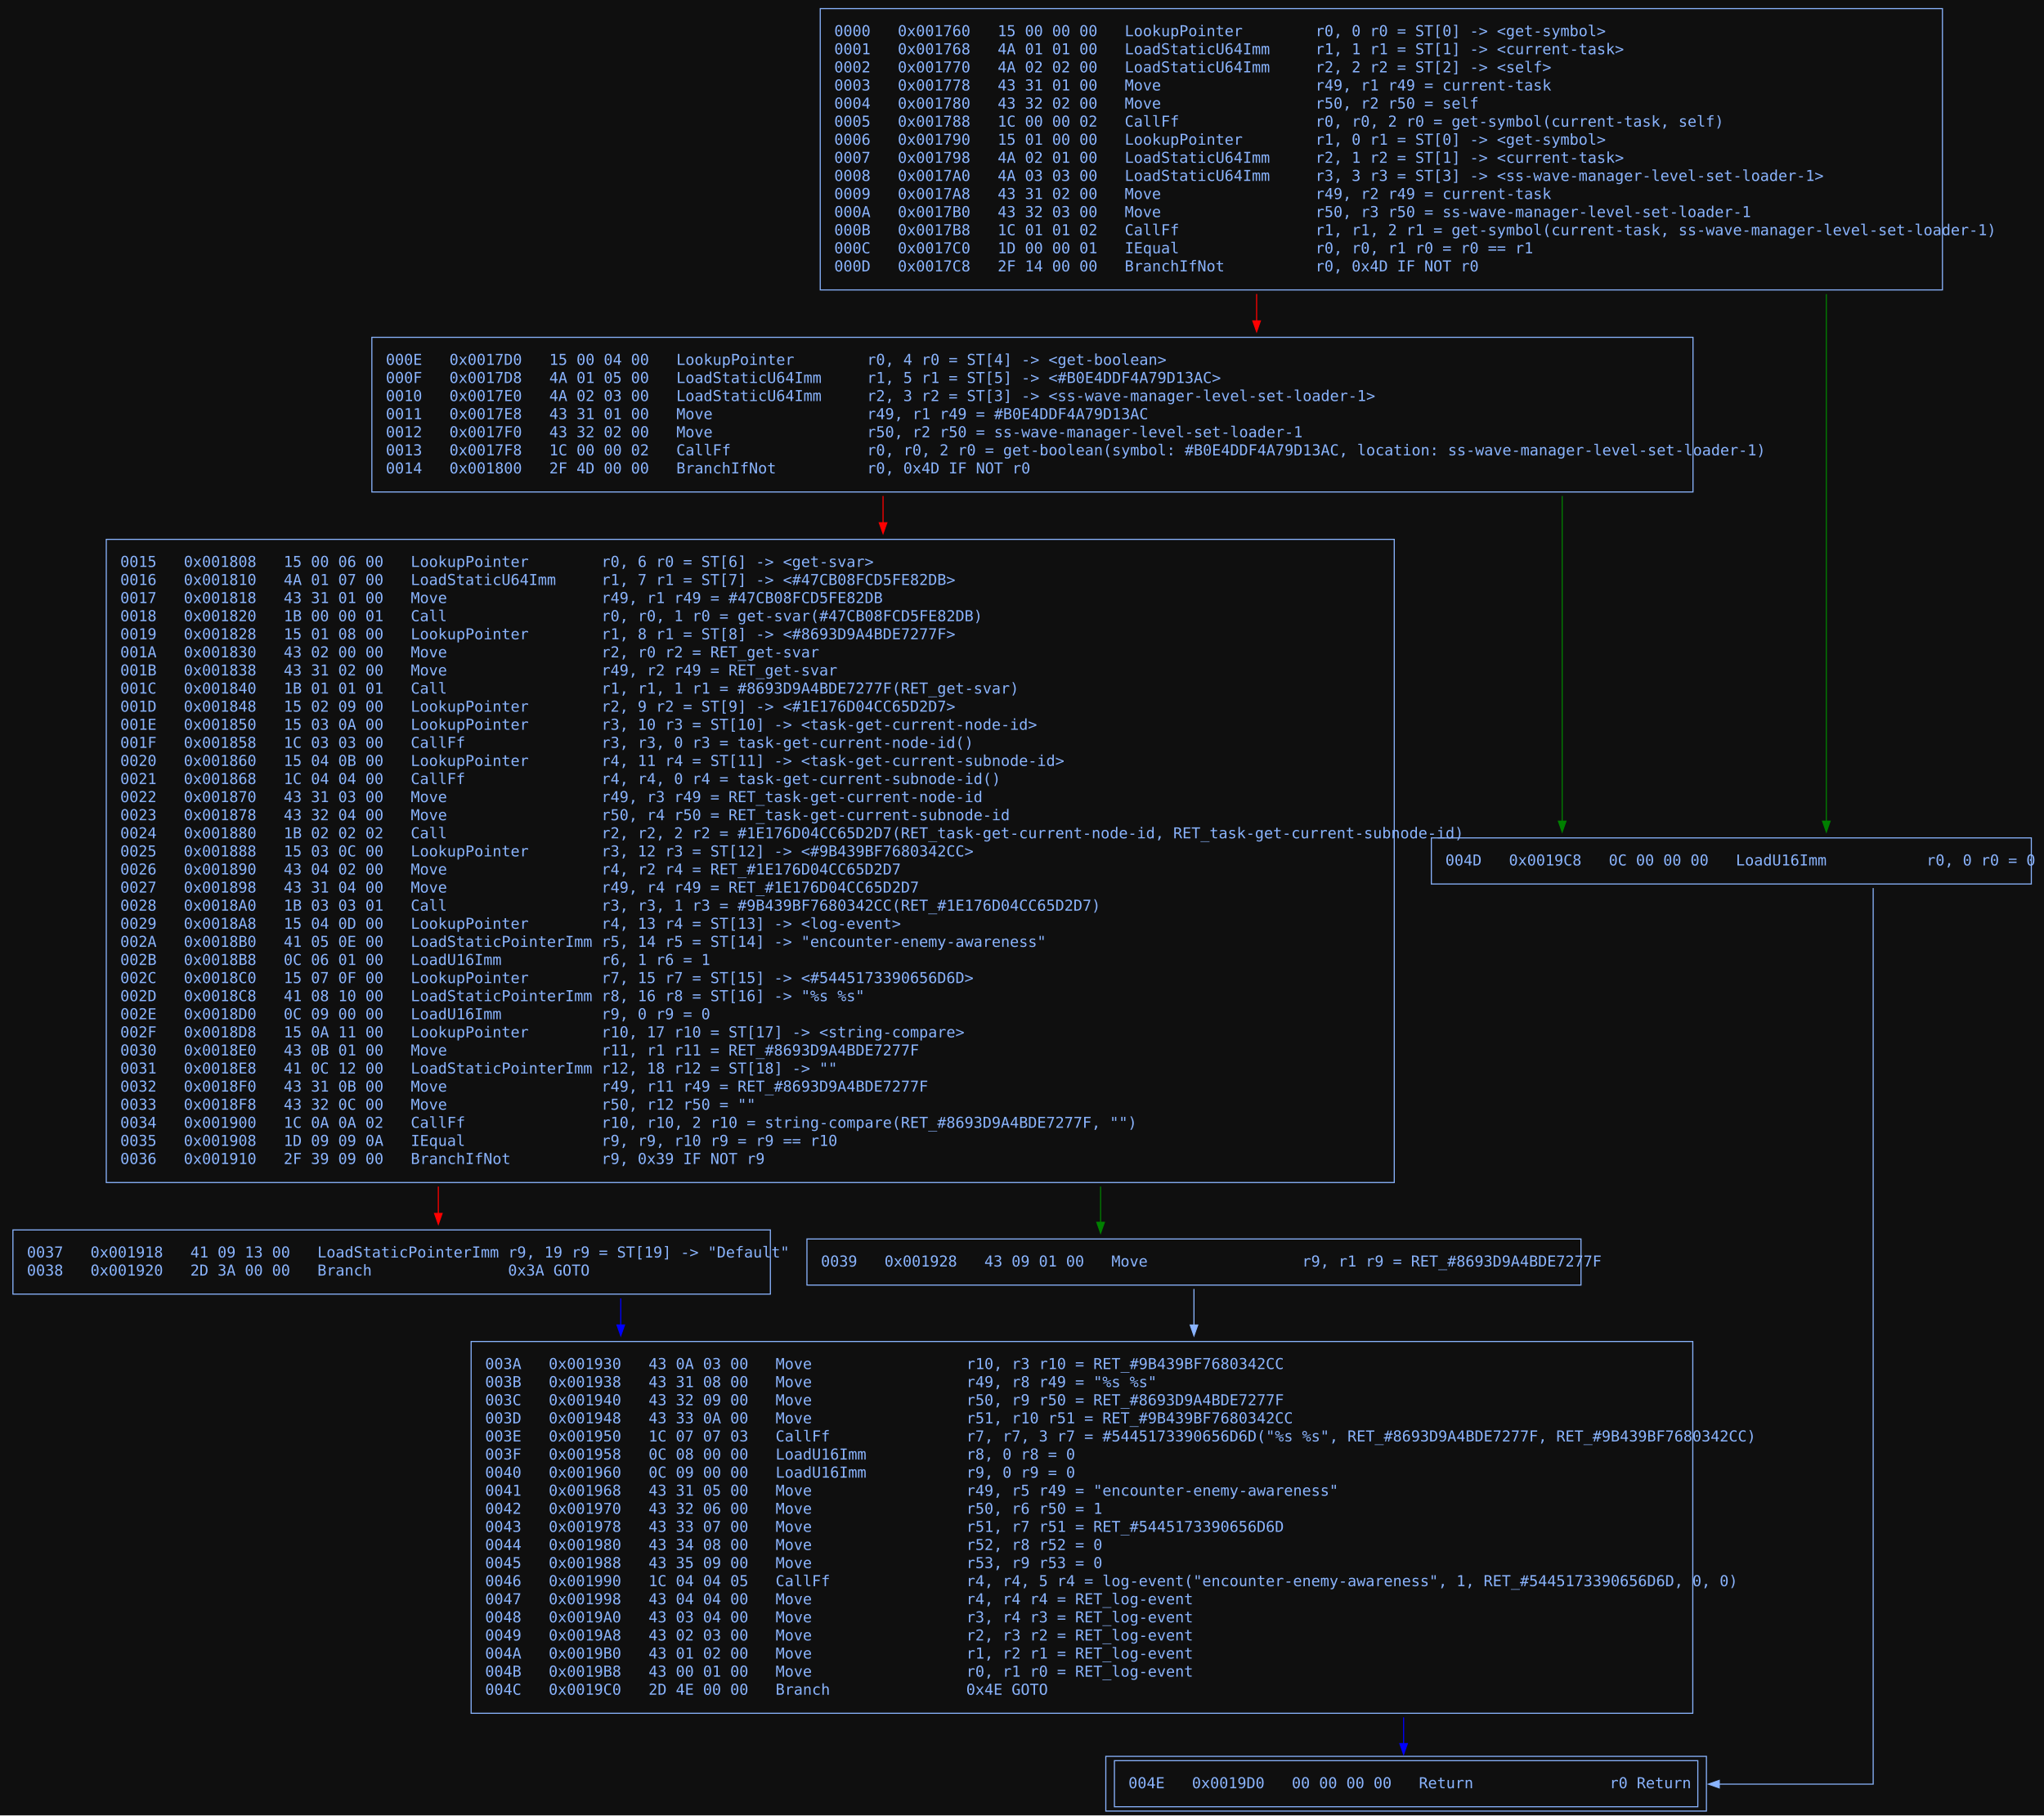
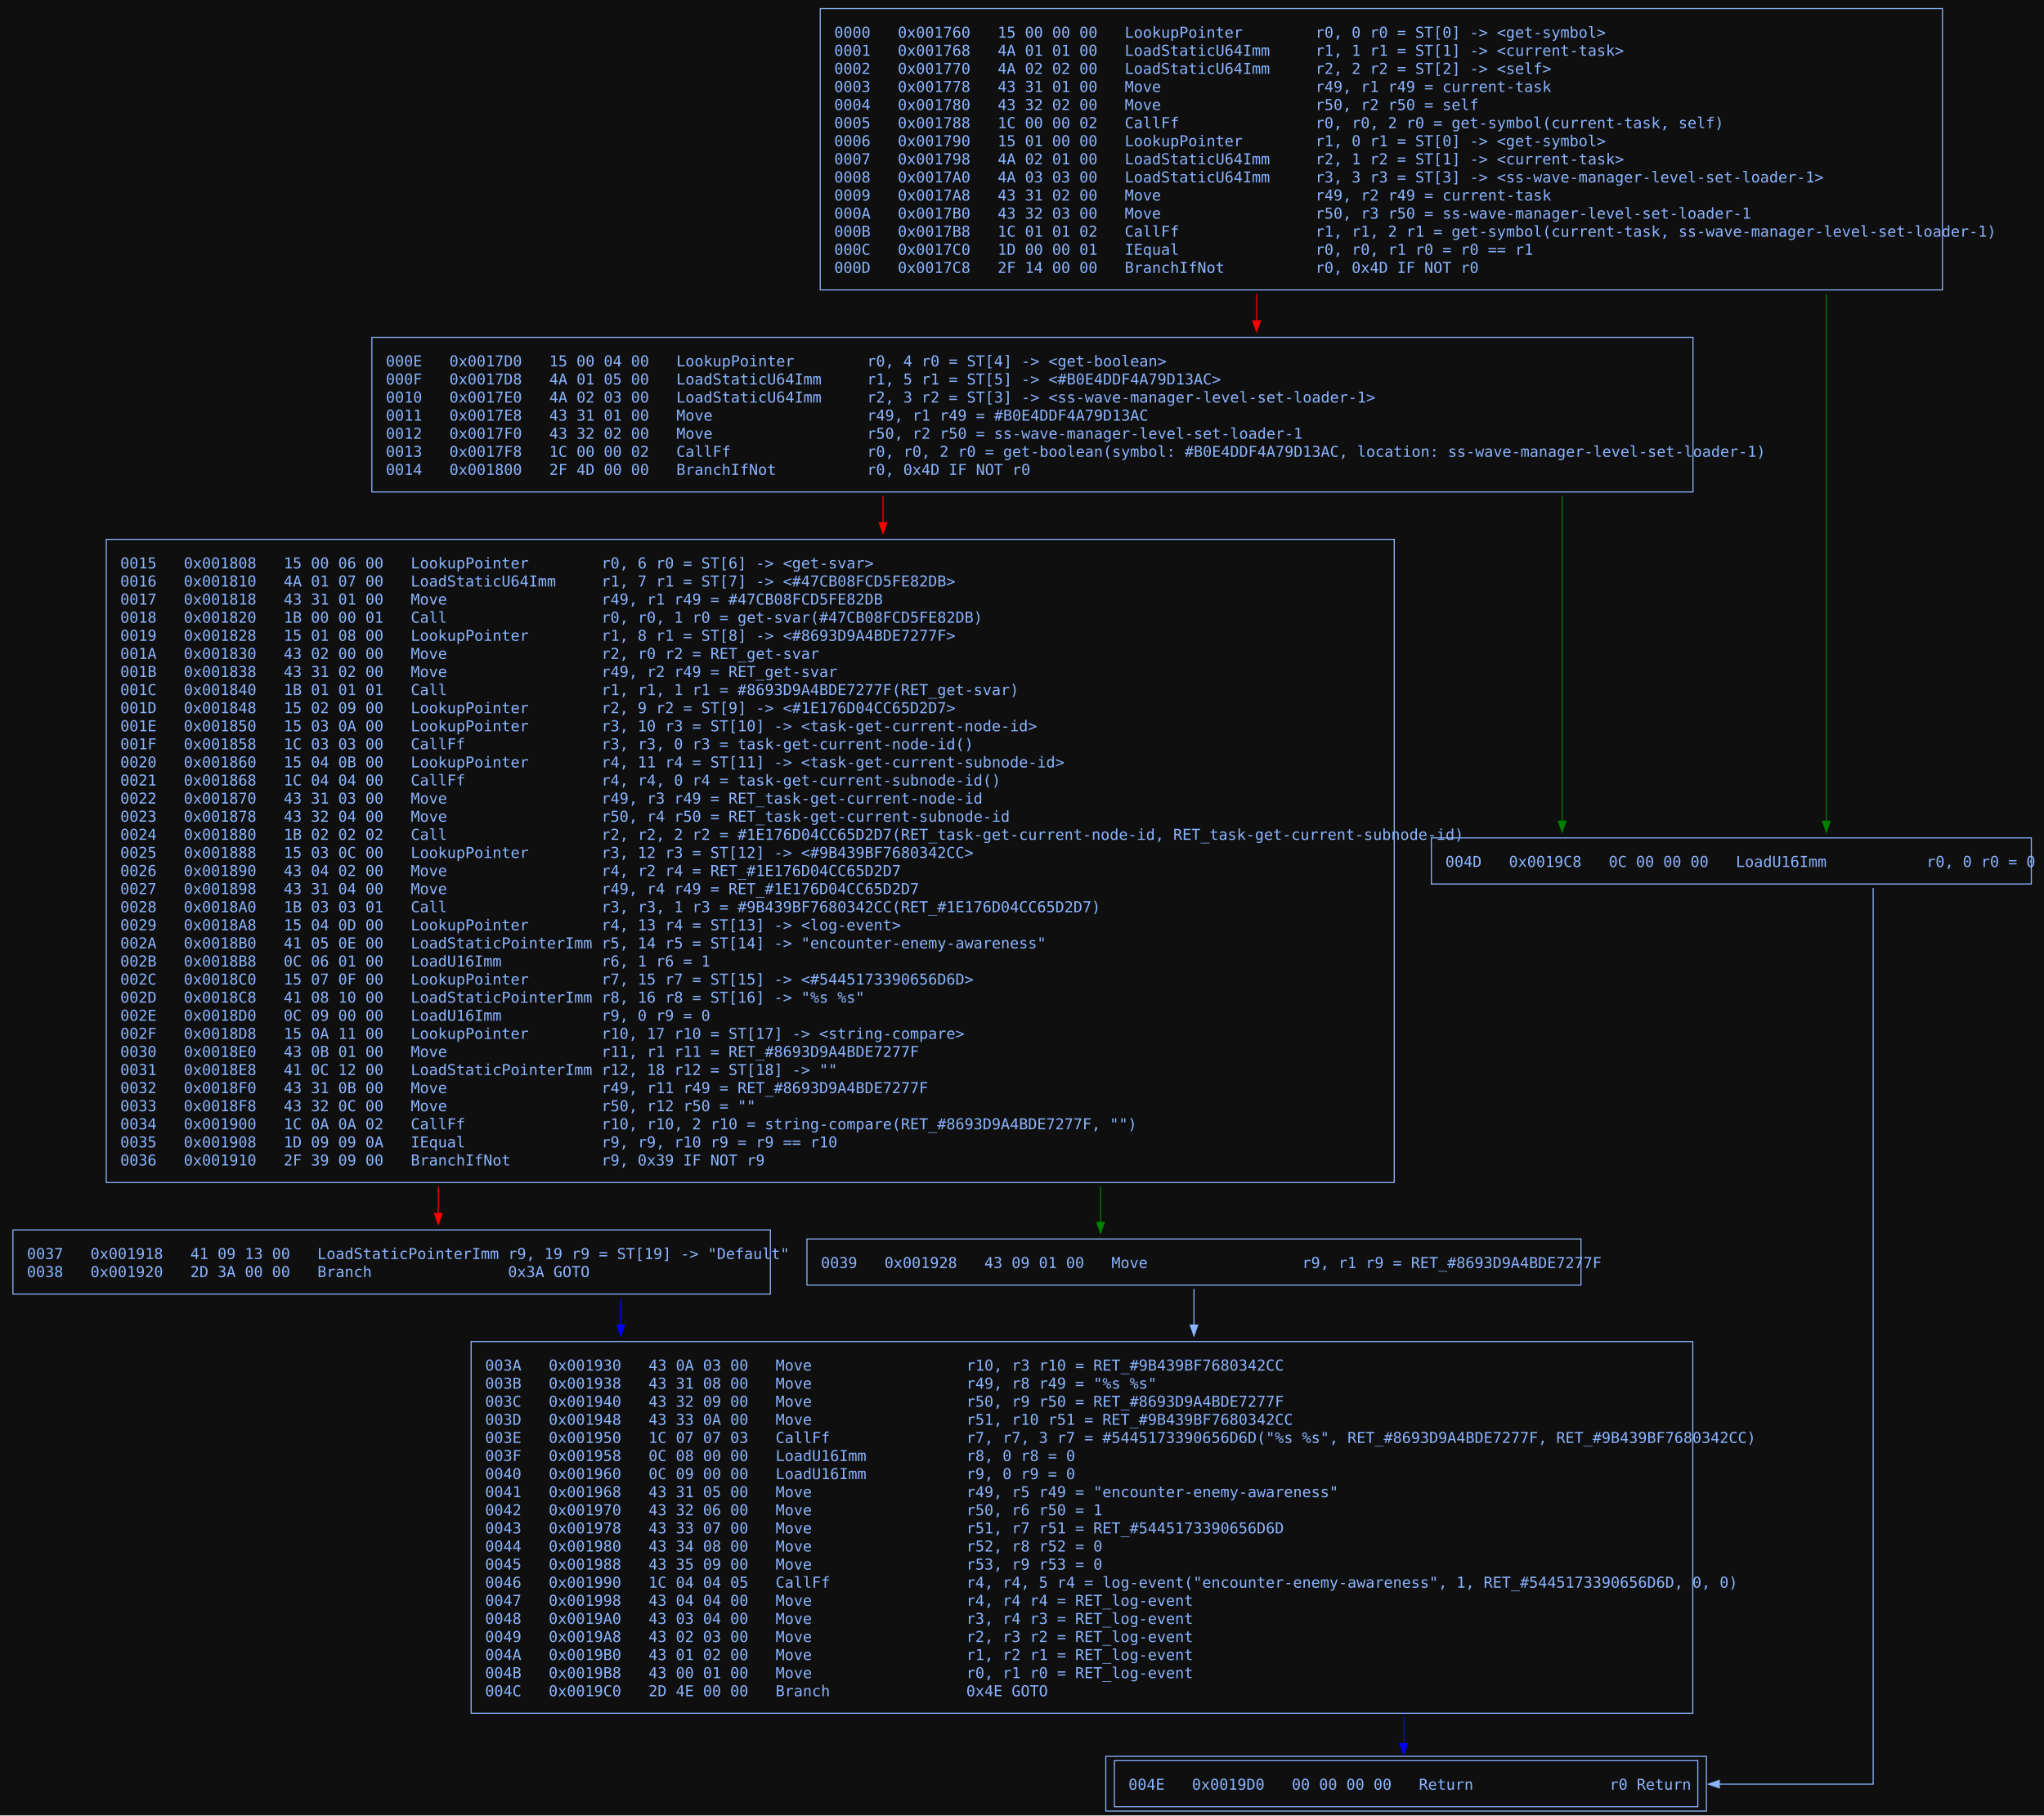
<svg xmlns="http://www.w3.org/2000/svg" width="1898pt" height="1686pt" viewBox="0.00 0.00 1898.00 1686.00">
  <g id="graph0" class="graph" transform="scale(1 1) rotate(0) translate(4 1681.6)">
    <polygon fill="#0f0f0f" stroke="none" points="-4,4 -4,-1681.6 1894.24,-1681.6 1894.24,4 -4,4" />
    <g id="node1" class="node">
      <polygon fill="none" stroke="#8ab4fe" points="757.66,-1412.4 757.66,-1673.6 1799.7,-1673.6 1799.7,-1412.4 757.66,-1412.4" />
-       <text xml:space="preserve" text-anchor="start" x="770.66" y="-1648" font-family="Consolas" font-size="14.00" fill="#8ab4fe">0000   0x001760   15 00 00 00   LookupPointer        r0, 0 r0 = ST[0] -&gt; &lt;get-symbol&gt;  </text>
-       <text xml:space="preserve" text-anchor="start" x="770.66" y="-1631.2" font-family="Consolas" font-size="14.00" fill="#8ab4fe">0001   0x001768   4A 01 01 00   LoadStaticU64Imm     r1, 1 r1 = ST[1] -&gt; &lt;current-task&gt;  </text>
-       <text xml:space="preserve" text-anchor="start" x="770.66" y="-1614.4" font-family="Consolas" font-size="14.00" fill="#8ab4fe">0002   0x001770   4A 02 02 00   LoadStaticU64Imm     r2, 2 r2 = ST[2] -&gt; &lt;self&gt;  </text>
-       <text xml:space="preserve" text-anchor="start" x="770.66" y="-1597.6" font-family="Consolas" font-size="14.00" fill="#8ab4fe">0003   0x001778   43 31 01 00   Move                 r49, r1 r49 = current-task  </text>
-       <text xml:space="preserve" text-anchor="start" x="770.66" y="-1580.8" font-family="Consolas" font-size="14.00" fill="#8ab4fe">0004   0x001780   43 32 02 00   Move                 r50, r2 r50 = self  </text>
-       <text xml:space="preserve" text-anchor="start" x="770.66" y="-1564" font-family="Consolas" font-size="14.00" fill="#8ab4fe">0005   0x001788   1C 00 00 02   CallFf               r0, r0, 2 r0 = get-symbol(current-task, self)  </text>
-       <text xml:space="preserve" text-anchor="start" x="770.66" y="-1547.2" font-family="Consolas" font-size="14.00" fill="#8ab4fe">0006   0x001790   15 01 00 00   LookupPointer        r1, 0 r1 = ST[0] -&gt; &lt;get-symbol&gt;  </text>
-       <text xml:space="preserve" text-anchor="start" x="770.66" y="-1530.4" font-family="Consolas" font-size="14.00" fill="#8ab4fe">0007   0x001798   4A 02 01 00   LoadStaticU64Imm     r2, 1 r2 = ST[1] -&gt; &lt;current-task&gt;  </text>
-       <text xml:space="preserve" text-anchor="start" x="770.66" y="-1513.6" font-family="Consolas" font-size="14.00" fill="#8ab4fe">0008   0x0017A0   4A 03 03 00   LoadStaticU64Imm     r3, 3 r3 = ST[3] -&gt; &lt;ss-wave-manager-level-set-loader-1&gt;  </text>
-       <text xml:space="preserve" text-anchor="start" x="770.66" y="-1496.8" font-family="Consolas" font-size="14.00" fill="#8ab4fe">0009   0x0017A8   43 31 02 00   Move                 r49, r2 r49 = current-task  </text>
-       <text xml:space="preserve" text-anchor="start" x="770.66" y="-1480" font-family="Consolas" font-size="14.00" fill="#8ab4fe">000A   0x0017B0   43 32 03 00   Move                 r50, r3 r50 = ss-wave-manager-level-set-loader-1  </text>
-       <text xml:space="preserve" text-anchor="start" x="770.66" y="-1463.2" font-family="Consolas" font-size="14.00" fill="#8ab4fe">000B   0x0017B8   1C 01 01 02   CallFf               r1, r1, 2 r1 = get-symbol(current-task, ss-wave-manager-level-set-loader-1)  </text>
-       <text xml:space="preserve" text-anchor="start" x="770.66" y="-1446.4" font-family="Consolas" font-size="14.00" fill="#8ab4fe">000C   0x0017C0   1D 00 00 01   IEqual               r0, r0, r1 r0 = r0 == r1  </text>
-       <text xml:space="preserve" text-anchor="start" x="770.66" y="-1429.6" font-family="Consolas" font-size="14.00" fill="#8ab4fe">000D   0x0017C8   2F 14 00 00   BranchIfNot          r0, 0x4D IF NOT r0   </text>
+       <text xml:space="preserve" text-anchor="start" x="770.66" y="-1646.6" font-family="Consolas" font-size="14.00" fill="#8ab4fe">0000   0x001760   15 00 00 00   LookupPointer        r0, 0 r0 = ST[0] -&gt; &lt;get-symbol&gt;  </text>
+       <text xml:space="preserve" text-anchor="start" x="770.66" y="-1629.8" font-family="Consolas" font-size="14.00" fill="#8ab4fe">0001   0x001768   4A 01 01 00   LoadStaticU64Imm     r1, 1 r1 = ST[1] -&gt; &lt;current-task&gt;  </text>
+       <text xml:space="preserve" text-anchor="start" x="770.66" y="-1613" font-family="Consolas" font-size="14.00" fill="#8ab4fe">0002   0x001770   4A 02 02 00   LoadStaticU64Imm     r2, 2 r2 = ST[2] -&gt; &lt;self&gt;  </text>
+       <text xml:space="preserve" text-anchor="start" x="770.66" y="-1596.2" font-family="Consolas" font-size="14.00" fill="#8ab4fe">0003   0x001778   43 31 01 00   Move                 r49, r1 r49 = current-task  </text>
+       <text xml:space="preserve" text-anchor="start" x="770.66" y="-1579.4" font-family="Consolas" font-size="14.00" fill="#8ab4fe">0004   0x001780   43 32 02 00   Move                 r50, r2 r50 = self  </text>
+       <text xml:space="preserve" text-anchor="start" x="770.66" y="-1562.6" font-family="Consolas" font-size="14.00" fill="#8ab4fe">0005   0x001788   1C 00 00 02   CallFf               r0, r0, 2 r0 = get-symbol(current-task, self)  </text>
+       <text xml:space="preserve" text-anchor="start" x="770.66" y="-1545.8" font-family="Consolas" font-size="14.00" fill="#8ab4fe">0006   0x001790   15 01 00 00   LookupPointer        r1, 0 r1 = ST[0] -&gt; &lt;get-symbol&gt;  </text>
+       <text xml:space="preserve" text-anchor="start" x="770.66" y="-1529" font-family="Consolas" font-size="14.00" fill="#8ab4fe">0007   0x001798   4A 02 01 00   LoadStaticU64Imm     r2, 1 r2 = ST[1] -&gt; &lt;current-task&gt;  </text>
+       <text xml:space="preserve" text-anchor="start" x="770.66" y="-1512.2" font-family="Consolas" font-size="14.00" fill="#8ab4fe">0008   0x0017A0   4A 03 03 00   LoadStaticU64Imm     r3, 3 r3 = ST[3] -&gt; &lt;ss-wave-manager-level-set-loader-1&gt;  </text>
+       <text xml:space="preserve" text-anchor="start" x="770.66" y="-1495.4" font-family="Consolas" font-size="14.00" fill="#8ab4fe">0009   0x0017A8   43 31 02 00   Move                 r49, r2 r49 = current-task  </text>
+       <text xml:space="preserve" text-anchor="start" x="770.66" y="-1478.6" font-family="Consolas" font-size="14.00" fill="#8ab4fe">000A   0x0017B0   43 32 03 00   Move                 r50, r3 r50 = ss-wave-manager-level-set-loader-1  </text>
+       <text xml:space="preserve" text-anchor="start" x="770.66" y="-1461.8" font-family="Consolas" font-size="14.00" fill="#8ab4fe">000B   0x0017B8   1C 01 01 02   CallFf               r1, r1, 2 r1 = get-symbol(current-task, ss-wave-manager-level-set-loader-1)  </text>
+       <text xml:space="preserve" text-anchor="start" x="770.66" y="-1445" font-family="Consolas" font-size="14.00" fill="#8ab4fe">000C   0x0017C0   1D 00 00 01   IEqual               r0, r0, r1 r0 = r0 == r1  </text>
+       <text xml:space="preserve" text-anchor="start" x="770.66" y="-1428.2" font-family="Consolas" font-size="14.00" fill="#8ab4fe">000D   0x0017C8   2F 14 00 00   BranchIfNot          r0, 0x4D IF NOT r0   </text>
    </g>
    <g id="node2" class="node">
      <polygon fill="none" stroke="#8ab4fe" points="341.29,-1224.8 341.29,-1368.4 1568.07,-1368.4 1568.07,-1224.8 341.29,-1224.8" />
-       <text xml:space="preserve" text-anchor="start" x="354.29" y="-1342.8" font-family="Consolas" font-size="14.00" fill="#8ab4fe">000E   0x0017D0   15 00 04 00   LookupPointer        r0, 4 r0 = ST[4] -&gt; &lt;get-boolean&gt;  </text>
-       <text xml:space="preserve" text-anchor="start" x="354.29" y="-1326" font-family="Consolas" font-size="14.00" fill="#8ab4fe">000F   0x0017D8   4A 01 05 00   LoadStaticU64Imm     r1, 5 r1 = ST[5] -&gt; &lt;#B0E4DDF4A79D13AC&gt;  </text>
-       <text xml:space="preserve" text-anchor="start" x="354.29" y="-1309.2" font-family="Consolas" font-size="14.00" fill="#8ab4fe">0010   0x0017E0   4A 02 03 00   LoadStaticU64Imm     r2, 3 r2 = ST[3] -&gt; &lt;ss-wave-manager-level-set-loader-1&gt;  </text>
-       <text xml:space="preserve" text-anchor="start" x="354.29" y="-1292.4" font-family="Consolas" font-size="14.00" fill="#8ab4fe">0011   0x0017E8   43 31 01 00   Move                 r49, r1 r49 = #B0E4DDF4A79D13AC  </text>
-       <text xml:space="preserve" text-anchor="start" x="354.29" y="-1275.6" font-family="Consolas" font-size="14.00" fill="#8ab4fe">0012   0x0017F0   43 32 02 00   Move                 r50, r2 r50 = ss-wave-manager-level-set-loader-1  </text>
-       <text xml:space="preserve" text-anchor="start" x="354.29" y="-1258.8" font-family="Consolas" font-size="14.00" fill="#8ab4fe">0013   0x0017F8   1C 00 00 02   CallFf               r0, r0, 2 r0 = get-boolean(symbol: #B0E4DDF4A79D13AC, location: ss-wave-manager-level-set-loader-1)  </text>
-       <text xml:space="preserve" text-anchor="start" x="354.29" y="-1242" font-family="Consolas" font-size="14.00" fill="#8ab4fe">0014   0x001800   2F 4D 00 00   BranchIfNot          r0, 0x4D IF NOT r0   </text>
+       <text xml:space="preserve" text-anchor="start" x="354.29" y="-1341.4" font-family="Consolas" font-size="14.00" fill="#8ab4fe">000E   0x0017D0   15 00 04 00   LookupPointer        r0, 4 r0 = ST[4] -&gt; &lt;get-boolean&gt;  </text>
+       <text xml:space="preserve" text-anchor="start" x="354.29" y="-1324.6" font-family="Consolas" font-size="14.00" fill="#8ab4fe">000F   0x0017D8   4A 01 05 00   LoadStaticU64Imm     r1, 5 r1 = ST[5] -&gt; &lt;#B0E4DDF4A79D13AC&gt;  </text>
+       <text xml:space="preserve" text-anchor="start" x="354.29" y="-1307.8" font-family="Consolas" font-size="14.00" fill="#8ab4fe">0010   0x0017E0   4A 02 03 00   LoadStaticU64Imm     r2, 3 r2 = ST[3] -&gt; &lt;ss-wave-manager-level-set-loader-1&gt;  </text>
+       <text xml:space="preserve" text-anchor="start" x="354.29" y="-1291" font-family="Consolas" font-size="14.00" fill="#8ab4fe">0011   0x0017E8   43 31 01 00   Move                 r49, r1 r49 = #B0E4DDF4A79D13AC  </text>
+       <text xml:space="preserve" text-anchor="start" x="354.29" y="-1274.2" font-family="Consolas" font-size="14.00" fill="#8ab4fe">0012   0x0017F0   43 32 02 00   Move                 r50, r2 r50 = ss-wave-manager-level-set-loader-1  </text>
+       <text xml:space="preserve" text-anchor="start" x="354.29" y="-1257.4" font-family="Consolas" font-size="14.00" fill="#8ab4fe">0013   0x0017F8   1C 00 00 02   CallFf               r0, r0, 2 r0 = get-boolean(symbol: #B0E4DDF4A79D13AC, location: ss-wave-manager-level-set-loader-1)  </text>
+       <text xml:space="preserve" text-anchor="start" x="354.29" y="-1240.6" font-family="Consolas" font-size="14.00" fill="#8ab4fe">0014   0x001800   2F 4D 00 00   BranchIfNot          r0, 0x4D IF NOT r0   </text>
    </g>
    <g id="edge1" class="edge">
      <path fill="none" stroke="red" d="M1162.86,-1408.62C1162.86,-1408.62 1162.86,-1383.62 1162.86,-1383.62" />
      <polygon fill="red" stroke="red" points="1166.36,-1383.62 1162.86,-1373.62 1159.36,-1383.62 1166.36,-1383.62" />
    </g>
    <g id="node7" class="node">
      <polygon fill="none" stroke="#8ab4fe" points="1325.12,-860.8 1325.12,-903.6 1882.24,-903.6 1882.24,-860.8 1325.12,-860.8" />
-       <text xml:space="preserve" text-anchor="start" x="1338.12" y="-878" font-family="Consolas" font-size="14.00" fill="#8ab4fe">004D   0x0019C8   0C 00 00 00   LoadU16Imm           r0, 0 r0 = 0  </text>
+       <text xml:space="preserve" text-anchor="start" x="1338.12" y="-876.6" font-family="Consolas" font-size="14.00" fill="#8ab4fe">004D   0x0019C8   0C 00 00 00   LoadU16Imm           r0, 0 r0 = 0  </text>
    </g>
    <g id="edge2" class="edge">
      <path fill="none" stroke="green" d="M1691.88,-1408.48C1691.88,-1408.48 1691.88,-919.09 1691.88,-919.09" />
      <polygon fill="green" stroke="green" points="1695.38,-919.09 1691.88,-909.09 1688.38,-919.09 1695.38,-919.09" />
    </g>
    <g id="node3" class="node">
      <polygon fill="none" stroke="#8ab4fe" points="94.69,-583.6 94.69,-1180.8 1290.67,-1180.8 1290.67,-583.6 94.69,-583.6" />
-       <text xml:space="preserve" text-anchor="start" x="107.69" y="-1155.2" font-family="Consolas" font-size="14.00" fill="#8ab4fe">0015   0x001808   15 00 06 00   LookupPointer        r0, 6 r0 = ST[6] -&gt; &lt;get-svar&gt;  </text>
-       <text xml:space="preserve" text-anchor="start" x="107.69" y="-1138.4" font-family="Consolas" font-size="14.00" fill="#8ab4fe">0016   0x001810   4A 01 07 00   LoadStaticU64Imm     r1, 7 r1 = ST[7] -&gt; &lt;#47CB08FCD5FE82DB&gt;  </text>
-       <text xml:space="preserve" text-anchor="start" x="107.69" y="-1121.6" font-family="Consolas" font-size="14.00" fill="#8ab4fe">0017   0x001818   43 31 01 00   Move                 r49, r1 r49 = #47CB08FCD5FE82DB  </text>
-       <text xml:space="preserve" text-anchor="start" x="107.69" y="-1104.8" font-family="Consolas" font-size="14.00" fill="#8ab4fe">0018   0x001820   1B 00 00 01   Call                 r0, r0, 1 r0 = get-svar(#47CB08FCD5FE82DB)  </text>
-       <text xml:space="preserve" text-anchor="start" x="107.69" y="-1088" font-family="Consolas" font-size="14.00" fill="#8ab4fe">0019   0x001828   15 01 08 00   LookupPointer        r1, 8 r1 = ST[8] -&gt; &lt;#8693D9A4BDE7277F&gt;  </text>
-       <text xml:space="preserve" text-anchor="start" x="107.69" y="-1071.2" font-family="Consolas" font-size="14.00" fill="#8ab4fe">001A   0x001830   43 02 00 00   Move                 r2, r0 r2 = RET_get-svar  </text>
-       <text xml:space="preserve" text-anchor="start" x="107.69" y="-1054.4" font-family="Consolas" font-size="14.00" fill="#8ab4fe">001B   0x001838   43 31 02 00   Move                 r49, r2 r49 = RET_get-svar  </text>
-       <text xml:space="preserve" text-anchor="start" x="107.69" y="-1037.6" font-family="Consolas" font-size="14.00" fill="#8ab4fe">001C   0x001840   1B 01 01 01   Call                 r1, r1, 1 r1 = #8693D9A4BDE7277F(RET_get-svar)  </text>
-       <text xml:space="preserve" text-anchor="start" x="107.69" y="-1020.8" font-family="Consolas" font-size="14.00" fill="#8ab4fe">001D   0x001848   15 02 09 00   LookupPointer        r2, 9 r2 = ST[9] -&gt; &lt;#1E176D04CC65D2D7&gt;  </text>
-       <text xml:space="preserve" text-anchor="start" x="107.69" y="-1004" font-family="Consolas" font-size="14.00" fill="#8ab4fe">001E   0x001850   15 03 0A 00   LookupPointer        r3, 10 r3 = ST[10] -&gt; &lt;task-get-current-node-id&gt;  </text>
-       <text xml:space="preserve" text-anchor="start" x="107.69" y="-987.2" font-family="Consolas" font-size="14.00" fill="#8ab4fe">001F   0x001858   1C 03 03 00   CallFf               r3, r3, 0 r3 = task-get-current-node-id()  </text>
-       <text xml:space="preserve" text-anchor="start" x="107.69" y="-970.4" font-family="Consolas" font-size="14.00" fill="#8ab4fe">0020   0x001860   15 04 0B 00   LookupPointer        r4, 11 r4 = ST[11] -&gt; &lt;task-get-current-subnode-id&gt;  </text>
-       <text xml:space="preserve" text-anchor="start" x="107.69" y="-953.6" font-family="Consolas" font-size="14.00" fill="#8ab4fe">0021   0x001868   1C 04 04 00   CallFf               r4, r4, 0 r4 = task-get-current-subnode-id()  </text>
-       <text xml:space="preserve" text-anchor="start" x="107.69" y="-936.8" font-family="Consolas" font-size="14.00" fill="#8ab4fe">0022   0x001870   43 31 03 00   Move                 r49, r3 r49 = RET_task-get-current-node-id  </text>
-       <text xml:space="preserve" text-anchor="start" x="107.69" y="-920" font-family="Consolas" font-size="14.00" fill="#8ab4fe">0023   0x001878   43 32 04 00   Move                 r50, r4 r50 = RET_task-get-current-subnode-id  </text>
-       <text xml:space="preserve" text-anchor="start" x="107.69" y="-903.2" font-family="Consolas" font-size="14.00" fill="#8ab4fe">0024   0x001880   1B 02 02 02   Call                 r2, r2, 2 r2 = #1E176D04CC65D2D7(RET_task-get-current-node-id, RET_task-get-current-subnode-id)  </text>
-       <text xml:space="preserve" text-anchor="start" x="107.69" y="-886.4" font-family="Consolas" font-size="14.00" fill="#8ab4fe">0025   0x001888   15 03 0C 00   LookupPointer        r3, 12 r3 = ST[12] -&gt; &lt;#9B439BF7680342CC&gt;  </text>
-       <text xml:space="preserve" text-anchor="start" x="107.69" y="-869.6" font-family="Consolas" font-size="14.00" fill="#8ab4fe">0026   0x001890   43 04 02 00   Move                 r4, r2 r4 = RET_#1E176D04CC65D2D7  </text>
-       <text xml:space="preserve" text-anchor="start" x="107.69" y="-852.8" font-family="Consolas" font-size="14.00" fill="#8ab4fe">0027   0x001898   43 31 04 00   Move                 r49, r4 r49 = RET_#1E176D04CC65D2D7  </text>
-       <text xml:space="preserve" text-anchor="start" x="107.69" y="-836" font-family="Consolas" font-size="14.00" fill="#8ab4fe">0028   0x0018A0   1B 03 03 01   Call                 r3, r3, 1 r3 = #9B439BF7680342CC(RET_#1E176D04CC65D2D7)  </text>
-       <text xml:space="preserve" text-anchor="start" x="107.69" y="-819.2" font-family="Consolas" font-size="14.00" fill="#8ab4fe">0029   0x0018A8   15 04 0D 00   LookupPointer        r4, 13 r4 = ST[13] -&gt; &lt;log-event&gt;  </text>
-       <text xml:space="preserve" text-anchor="start" x="107.69" y="-802.4" font-family="Consolas" font-size="14.00" fill="#8ab4fe">002A   0x0018B0   41 05 0E 00   LoadStaticPointerImm r5, 14 r5 = ST[14] -&gt; "encounter-enemy-awareness"  </text>
-       <text xml:space="preserve" text-anchor="start" x="107.69" y="-785.6" font-family="Consolas" font-size="14.00" fill="#8ab4fe">002B   0x0018B8   0C 06 01 00   LoadU16Imm           r6, 1 r6 = 1  </text>
-       <text xml:space="preserve" text-anchor="start" x="107.69" y="-768.8" font-family="Consolas" font-size="14.00" fill="#8ab4fe">002C   0x0018C0   15 07 0F 00   LookupPointer        r7, 15 r7 = ST[15] -&gt; &lt;#5445173390656D6D&gt;  </text>
-       <text xml:space="preserve" text-anchor="start" x="107.69" y="-752" font-family="Consolas" font-size="14.00" fill="#8ab4fe">002D   0x0018C8   41 08 10 00   LoadStaticPointerImm r8, 16 r8 = ST[16] -&gt; "%s %s"  </text>
-       <text xml:space="preserve" text-anchor="start" x="107.69" y="-735.2" font-family="Consolas" font-size="14.00" fill="#8ab4fe">002E   0x0018D0   0C 09 00 00   LoadU16Imm           r9, 0 r9 = 0  </text>
-       <text xml:space="preserve" text-anchor="start" x="107.69" y="-718.4" font-family="Consolas" font-size="14.00" fill="#8ab4fe">002F   0x0018D8   15 0A 11 00   LookupPointer        r10, 17 r10 = ST[17] -&gt; &lt;string-compare&gt;  </text>
-       <text xml:space="preserve" text-anchor="start" x="107.69" y="-701.6" font-family="Consolas" font-size="14.00" fill="#8ab4fe">0030   0x0018E0   43 0B 01 00   Move                 r11, r1 r11 = RET_#8693D9A4BDE7277F  </text>
-       <text xml:space="preserve" text-anchor="start" x="107.69" y="-684.8" font-family="Consolas" font-size="14.00" fill="#8ab4fe">0031   0x0018E8   41 0C 12 00   LoadStaticPointerImm r12, 18 r12 = ST[18] -&gt; ""  </text>
-       <text xml:space="preserve" text-anchor="start" x="107.69" y="-668" font-family="Consolas" font-size="14.00" fill="#8ab4fe">0032   0x0018F0   43 31 0B 00   Move                 r49, r11 r49 = RET_#8693D9A4BDE7277F  </text>
-       <text xml:space="preserve" text-anchor="start" x="107.69" y="-651.2" font-family="Consolas" font-size="14.00" fill="#8ab4fe">0033   0x0018F8   43 32 0C 00   Move                 r50, r12 r50 = ""  </text>
-       <text xml:space="preserve" text-anchor="start" x="107.69" y="-634.4" font-family="Consolas" font-size="14.00" fill="#8ab4fe">0034   0x001900   1C 0A 0A 02   CallFf               r10, r10, 2 r10 = string-compare(RET_#8693D9A4BDE7277F, "")  </text>
-       <text xml:space="preserve" text-anchor="start" x="107.69" y="-617.6" font-family="Consolas" font-size="14.00" fill="#8ab4fe">0035   0x001908   1D 09 09 0A   IEqual               r9, r9, r10 r9 = r9 == r10  </text>
-       <text xml:space="preserve" text-anchor="start" x="107.69" y="-600.8" font-family="Consolas" font-size="14.00" fill="#8ab4fe">0036   0x001910   2F 39 09 00   BranchIfNot          r9, 0x39 IF NOT r9   </text>
+       <text xml:space="preserve" text-anchor="start" x="107.69" y="-1153.8" font-family="Consolas" font-size="14.00" fill="#8ab4fe">0015   0x001808   15 00 06 00   LookupPointer        r0, 6 r0 = ST[6] -&gt; &lt;get-svar&gt;  </text>
+       <text xml:space="preserve" text-anchor="start" x="107.69" y="-1137" font-family="Consolas" font-size="14.00" fill="#8ab4fe">0016   0x001810   4A 01 07 00   LoadStaticU64Imm     r1, 7 r1 = ST[7] -&gt; &lt;#47CB08FCD5FE82DB&gt;  </text>
+       <text xml:space="preserve" text-anchor="start" x="107.69" y="-1120.2" font-family="Consolas" font-size="14.00" fill="#8ab4fe">0017   0x001818   43 31 01 00   Move                 r49, r1 r49 = #47CB08FCD5FE82DB  </text>
+       <text xml:space="preserve" text-anchor="start" x="107.69" y="-1103.4" font-family="Consolas" font-size="14.00" fill="#8ab4fe">0018   0x001820   1B 00 00 01   Call                 r0, r0, 1 r0 = get-svar(#47CB08FCD5FE82DB)  </text>
+       <text xml:space="preserve" text-anchor="start" x="107.69" y="-1086.6" font-family="Consolas" font-size="14.00" fill="#8ab4fe">0019   0x001828   15 01 08 00   LookupPointer        r1, 8 r1 = ST[8] -&gt; &lt;#8693D9A4BDE7277F&gt;  </text>
+       <text xml:space="preserve" text-anchor="start" x="107.69" y="-1069.8" font-family="Consolas" font-size="14.00" fill="#8ab4fe">001A   0x001830   43 02 00 00   Move                 r2, r0 r2 = RET_get-svar  </text>
+       <text xml:space="preserve" text-anchor="start" x="107.69" y="-1053" font-family="Consolas" font-size="14.00" fill="#8ab4fe">001B   0x001838   43 31 02 00   Move                 r49, r2 r49 = RET_get-svar  </text>
+       <text xml:space="preserve" text-anchor="start" x="107.69" y="-1036.2" font-family="Consolas" font-size="14.00" fill="#8ab4fe">001C   0x001840   1B 01 01 01   Call                 r1, r1, 1 r1 = #8693D9A4BDE7277F(RET_get-svar)  </text>
+       <text xml:space="preserve" text-anchor="start" x="107.69" y="-1019.4" font-family="Consolas" font-size="14.00" fill="#8ab4fe">001D   0x001848   15 02 09 00   LookupPointer        r2, 9 r2 = ST[9] -&gt; &lt;#1E176D04CC65D2D7&gt;  </text>
+       <text xml:space="preserve" text-anchor="start" x="107.69" y="-1002.6" font-family="Consolas" font-size="14.00" fill="#8ab4fe">001E   0x001850   15 03 0A 00   LookupPointer        r3, 10 r3 = ST[10] -&gt; &lt;task-get-current-node-id&gt;  </text>
+       <text xml:space="preserve" text-anchor="start" x="107.69" y="-985.8" font-family="Consolas" font-size="14.00" fill="#8ab4fe">001F   0x001858   1C 03 03 00   CallFf               r3, r3, 0 r3 = task-get-current-node-id()  </text>
+       <text xml:space="preserve" text-anchor="start" x="107.69" y="-969" font-family="Consolas" font-size="14.00" fill="#8ab4fe">0020   0x001860   15 04 0B 00   LookupPointer        r4, 11 r4 = ST[11] -&gt; &lt;task-get-current-subnode-id&gt;  </text>
+       <text xml:space="preserve" text-anchor="start" x="107.69" y="-952.2" font-family="Consolas" font-size="14.00" fill="#8ab4fe">0021   0x001868   1C 04 04 00   CallFf               r4, r4, 0 r4 = task-get-current-subnode-id()  </text>
+       <text xml:space="preserve" text-anchor="start" x="107.69" y="-935.4" font-family="Consolas" font-size="14.00" fill="#8ab4fe">0022   0x001870   43 31 03 00   Move                 r49, r3 r49 = RET_task-get-current-node-id  </text>
+       <text xml:space="preserve" text-anchor="start" x="107.69" y="-918.6" font-family="Consolas" font-size="14.00" fill="#8ab4fe">0023   0x001878   43 32 04 00   Move                 r50, r4 r50 = RET_task-get-current-subnode-id  </text>
+       <text xml:space="preserve" text-anchor="start" x="107.69" y="-901.8" font-family="Consolas" font-size="14.00" fill="#8ab4fe">0024   0x001880   1B 02 02 02   Call                 r2, r2, 2 r2 = #1E176D04CC65D2D7(RET_task-get-current-node-id, RET_task-get-current-subnode-id)  </text>
+       <text xml:space="preserve" text-anchor="start" x="107.69" y="-885" font-family="Consolas" font-size="14.00" fill="#8ab4fe">0025   0x001888   15 03 0C 00   LookupPointer        r3, 12 r3 = ST[12] -&gt; &lt;#9B439BF7680342CC&gt;  </text>
+       <text xml:space="preserve" text-anchor="start" x="107.69" y="-868.2" font-family="Consolas" font-size="14.00" fill="#8ab4fe">0026   0x001890   43 04 02 00   Move                 r4, r2 r4 = RET_#1E176D04CC65D2D7  </text>
+       <text xml:space="preserve" text-anchor="start" x="107.69" y="-851.4" font-family="Consolas" font-size="14.00" fill="#8ab4fe">0027   0x001898   43 31 04 00   Move                 r49, r4 r49 = RET_#1E176D04CC65D2D7  </text>
+       <text xml:space="preserve" text-anchor="start" x="107.69" y="-834.6" font-family="Consolas" font-size="14.00" fill="#8ab4fe">0028   0x0018A0   1B 03 03 01   Call                 r3, r3, 1 r3 = #9B439BF7680342CC(RET_#1E176D04CC65D2D7)  </text>
+       <text xml:space="preserve" text-anchor="start" x="107.69" y="-817.8" font-family="Consolas" font-size="14.00" fill="#8ab4fe">0029   0x0018A8   15 04 0D 00   LookupPointer        r4, 13 r4 = ST[13] -&gt; &lt;log-event&gt;  </text>
+       <text xml:space="preserve" text-anchor="start" x="107.69" y="-801" font-family="Consolas" font-size="14.00" fill="#8ab4fe">002A   0x0018B0   41 05 0E 00   LoadStaticPointerImm r5, 14 r5 = ST[14] -&gt; "encounter-enemy-awareness"  </text>
+       <text xml:space="preserve" text-anchor="start" x="107.69" y="-784.2" font-family="Consolas" font-size="14.00" fill="#8ab4fe">002B   0x0018B8   0C 06 01 00   LoadU16Imm           r6, 1 r6 = 1  </text>
+       <text xml:space="preserve" text-anchor="start" x="107.69" y="-767.4" font-family="Consolas" font-size="14.00" fill="#8ab4fe">002C   0x0018C0   15 07 0F 00   LookupPointer        r7, 15 r7 = ST[15] -&gt; &lt;#5445173390656D6D&gt;  </text>
+       <text xml:space="preserve" text-anchor="start" x="107.69" y="-750.6" font-family="Consolas" font-size="14.00" fill="#8ab4fe">002D   0x0018C8   41 08 10 00   LoadStaticPointerImm r8, 16 r8 = ST[16] -&gt; "%s %s"  </text>
+       <text xml:space="preserve" text-anchor="start" x="107.69" y="-733.8" font-family="Consolas" font-size="14.00" fill="#8ab4fe">002E   0x0018D0   0C 09 00 00   LoadU16Imm           r9, 0 r9 = 0  </text>
+       <text xml:space="preserve" text-anchor="start" x="107.69" y="-717" font-family="Consolas" font-size="14.00" fill="#8ab4fe">002F   0x0018D8   15 0A 11 00   LookupPointer        r10, 17 r10 = ST[17] -&gt; &lt;string-compare&gt;  </text>
+       <text xml:space="preserve" text-anchor="start" x="107.69" y="-700.2" font-family="Consolas" font-size="14.00" fill="#8ab4fe">0030   0x0018E0   43 0B 01 00   Move                 r11, r1 r11 = RET_#8693D9A4BDE7277F  </text>
+       <text xml:space="preserve" text-anchor="start" x="107.69" y="-683.4" font-family="Consolas" font-size="14.00" fill="#8ab4fe">0031   0x0018E8   41 0C 12 00   LoadStaticPointerImm r12, 18 r12 = ST[18] -&gt; ""  </text>
+       <text xml:space="preserve" text-anchor="start" x="107.69" y="-666.6" font-family="Consolas" font-size="14.00" fill="#8ab4fe">0032   0x0018F0   43 31 0B 00   Move                 r49, r11 r49 = RET_#8693D9A4BDE7277F  </text>
+       <text xml:space="preserve" text-anchor="start" x="107.69" y="-649.8" font-family="Consolas" font-size="14.00" fill="#8ab4fe">0033   0x0018F8   43 32 0C 00   Move                 r50, r12 r50 = ""  </text>
+       <text xml:space="preserve" text-anchor="start" x="107.69" y="-633" font-family="Consolas" font-size="14.00" fill="#8ab4fe">0034   0x001900   1C 0A 0A 02   CallFf               r10, r10, 2 r10 = string-compare(RET_#8693D9A4BDE7277F, "")  </text>
+       <text xml:space="preserve" text-anchor="start" x="107.69" y="-616.2" font-family="Consolas" font-size="14.00" fill="#8ab4fe">0035   0x001908   1D 09 09 0A   IEqual               r9, r9, r10 r9 = r9 == r10  </text>
+       <text xml:space="preserve" text-anchor="start" x="107.69" y="-599.4" font-family="Consolas" font-size="14.00" fill="#8ab4fe">0036   0x001910   2F 39 09 00   BranchIfNot          r9, 0x39 IF NOT r9   </text>
    </g>
    <g id="edge3" class="edge">
      <path fill="none" stroke="red" d="M815.98,-1221.07C815.98,-1221.07 815.98,-1196.21 815.98,-1196.21" />
      <polygon fill="red" stroke="red" points="819.48,-1196.21 815.98,-1186.21 812.48,-1196.21 819.48,-1196.21" />
    </g>
    <g id="edge4" class="edge">
      <path fill="none" stroke="green" d="M1446.6,-1221.07C1446.6,-1221.07 1446.6,-919.09 1446.6,-919.09" />
      <polygon fill="green" stroke="green" points="1450.1,-919.09 1446.6,-909.09 1443.1,-919.09 1450.1,-919.09" />
    </g>
    <g id="node4" class="node">
      <polygon fill="none" stroke="#8ab4fe" points="8,-480 8,-539.6 711.36,-539.6 711.36,-480 8,-480" />
-       <text xml:space="preserve" text-anchor="start" x="21" y="-514" font-family="Consolas" font-size="14.00" fill="#8ab4fe">0037   0x001918   41 09 13 00   LoadStaticPointerImm r9, 19 r9 = ST[19] -&gt; "Default"  </text>
-       <text xml:space="preserve" text-anchor="start" x="21" y="-497.2" font-family="Consolas" font-size="14.00" fill="#8ab4fe">0038   0x001920   2D 3A 00 00   Branch               0x3A GOTO   </text>
+       <text xml:space="preserve" text-anchor="start" x="21" y="-512.6" font-family="Consolas" font-size="14.00" fill="#8ab4fe">0037   0x001918   41 09 13 00   LoadStaticPointerImm r9, 19 r9 = ST[19] -&gt; "Default"  </text>
+       <text xml:space="preserve" text-anchor="start" x="21" y="-495.8" font-family="Consolas" font-size="14.00" fill="#8ab4fe">0038   0x001920   2D 3A 00 00   Branch               0x3A GOTO   </text>
    </g>
    <g id="edge5" class="edge">
      <path fill="none" stroke="red" d="M403.02,-579.85C403.02,-579.85 403.02,-554.92 403.02,-554.92" />
      <polygon fill="red" stroke="red" points="406.52,-554.92 403.02,-544.92 399.52,-554.92 406.52,-554.92" />
    </g>
    <g id="node5" class="node">
      <polygon fill="none" stroke="#8ab4fe" points="745.3,-488.4 745.3,-531.2 1464.06,-531.2 1464.06,-488.4 745.3,-488.4" />
-       <text xml:space="preserve" text-anchor="start" x="758.3" y="-505.6" font-family="Consolas" font-size="14.00" fill="#8ab4fe">0039   0x001928   43 09 01 00   Move                 r9, r1 r9 = RET_#8693D9A4BDE7277F  </text>
+       <text xml:space="preserve" text-anchor="start" x="758.3" y="-504.2" font-family="Consolas" font-size="14.00" fill="#8ab4fe">0039   0x001928   43 09 01 00   Move                 r9, r1 r9 = RET_#8693D9A4BDE7277F  </text>
    </g>
    <g id="edge6" class="edge">
      <path fill="none" stroke="green" d="M1017.99,-579.85C1017.99,-579.85 1017.99,-546.64 1017.99,-546.64" />
      <polygon fill="green" stroke="green" points="1021.49,-546.64 1017.99,-536.64 1014.49,-546.64 1021.49,-546.64" />
    </g>
    <g id="node6" class="node">
      <polygon fill="none" stroke="#8ab4fe" points="433.48,-90.8 433.48,-436 1567.88,-436 1567.88,-90.8 433.48,-90.8" />
-       <text xml:space="preserve" text-anchor="start" x="446.48" y="-410.4" font-family="Consolas" font-size="14.00" fill="#8ab4fe">003A   0x001930   43 0A 03 00   Move                 r10, r3 r10 = RET_#9B439BF7680342CC  </text>
-       <text xml:space="preserve" text-anchor="start" x="446.48" y="-393.6" font-family="Consolas" font-size="14.00" fill="#8ab4fe">003B   0x001938   43 31 08 00   Move                 r49, r8 r49 = "%s %s"  </text>
-       <text xml:space="preserve" text-anchor="start" x="446.48" y="-376.8" font-family="Consolas" font-size="14.00" fill="#8ab4fe">003C   0x001940   43 32 09 00   Move                 r50, r9 r50 = RET_#8693D9A4BDE7277F  </text>
-       <text xml:space="preserve" text-anchor="start" x="446.48" y="-360" font-family="Consolas" font-size="14.00" fill="#8ab4fe">003D   0x001948   43 33 0A 00   Move                 r51, r10 r51 = RET_#9B439BF7680342CC  </text>
-       <text xml:space="preserve" text-anchor="start" x="446.48" y="-343.2" font-family="Consolas" font-size="14.00" fill="#8ab4fe">003E   0x001950   1C 07 07 03   CallFf               r7, r7, 3 r7 = #5445173390656D6D("%s %s", RET_#8693D9A4BDE7277F, RET_#9B439BF7680342CC)  </text>
-       <text xml:space="preserve" text-anchor="start" x="446.48" y="-326.4" font-family="Consolas" font-size="14.00" fill="#8ab4fe">003F   0x001958   0C 08 00 00   LoadU16Imm           r8, 0 r8 = 0  </text>
-       <text xml:space="preserve" text-anchor="start" x="446.48" y="-309.6" font-family="Consolas" font-size="14.00" fill="#8ab4fe">0040   0x001960   0C 09 00 00   LoadU16Imm           r9, 0 r9 = 0  </text>
-       <text xml:space="preserve" text-anchor="start" x="446.48" y="-292.8" font-family="Consolas" font-size="14.00" fill="#8ab4fe">0041   0x001968   43 31 05 00   Move                 r49, r5 r49 = "encounter-enemy-awareness"  </text>
-       <text xml:space="preserve" text-anchor="start" x="446.48" y="-276" font-family="Consolas" font-size="14.00" fill="#8ab4fe">0042   0x001970   43 32 06 00   Move                 r50, r6 r50 = 1  </text>
-       <text xml:space="preserve" text-anchor="start" x="446.48" y="-259.2" font-family="Consolas" font-size="14.00" fill="#8ab4fe">0043   0x001978   43 33 07 00   Move                 r51, r7 r51 = RET_#5445173390656D6D  </text>
-       <text xml:space="preserve" text-anchor="start" x="446.48" y="-242.4" font-family="Consolas" font-size="14.00" fill="#8ab4fe">0044   0x001980   43 34 08 00   Move                 r52, r8 r52 = 0  </text>
-       <text xml:space="preserve" text-anchor="start" x="446.48" y="-225.6" font-family="Consolas" font-size="14.00" fill="#8ab4fe">0045   0x001988   43 35 09 00   Move                 r53, r9 r53 = 0  </text>
-       <text xml:space="preserve" text-anchor="start" x="446.48" y="-208.8" font-family="Consolas" font-size="14.00" fill="#8ab4fe">0046   0x001990   1C 04 04 05   CallFf               r4, r4, 5 r4 = log-event("encounter-enemy-awareness", 1, RET_#5445173390656D6D, 0, 0)  </text>
-       <text xml:space="preserve" text-anchor="start" x="446.48" y="-192" font-family="Consolas" font-size="14.00" fill="#8ab4fe">0047   0x001998   43 04 04 00   Move                 r4, r4 r4 = RET_log-event  </text>
-       <text xml:space="preserve" text-anchor="start" x="446.48" y="-175.2" font-family="Consolas" font-size="14.00" fill="#8ab4fe">0048   0x0019A0   43 03 04 00   Move                 r3, r4 r3 = RET_log-event  </text>
-       <text xml:space="preserve" text-anchor="start" x="446.48" y="-158.4" font-family="Consolas" font-size="14.00" fill="#8ab4fe">0049   0x0019A8   43 02 03 00   Move                 r2, r3 r2 = RET_log-event  </text>
-       <text xml:space="preserve" text-anchor="start" x="446.48" y="-141.6" font-family="Consolas" font-size="14.00" fill="#8ab4fe">004A   0x0019B0   43 01 02 00   Move                 r1, r2 r1 = RET_log-event  </text>
-       <text xml:space="preserve" text-anchor="start" x="446.48" y="-124.8" font-family="Consolas" font-size="14.00" fill="#8ab4fe">004B   0x0019B8   43 00 01 00   Move                 r0, r1 r0 = RET_log-event  </text>
-       <text xml:space="preserve" text-anchor="start" x="446.48" y="-108" font-family="Consolas" font-size="14.00" fill="#8ab4fe">004C   0x0019C0   2D 4E 00 00   Branch               0x4E GOTO   </text>
+       <text xml:space="preserve" text-anchor="start" x="446.48" y="-409" font-family="Consolas" font-size="14.00" fill="#8ab4fe">003A   0x001930   43 0A 03 00   Move                 r10, r3 r10 = RET_#9B439BF7680342CC  </text>
+       <text xml:space="preserve" text-anchor="start" x="446.48" y="-392.2" font-family="Consolas" font-size="14.00" fill="#8ab4fe">003B   0x001938   43 31 08 00   Move                 r49, r8 r49 = "%s %s"  </text>
+       <text xml:space="preserve" text-anchor="start" x="446.48" y="-375.4" font-family="Consolas" font-size="14.00" fill="#8ab4fe">003C   0x001940   43 32 09 00   Move                 r50, r9 r50 = RET_#8693D9A4BDE7277F  </text>
+       <text xml:space="preserve" text-anchor="start" x="446.48" y="-358.6" font-family="Consolas" font-size="14.00" fill="#8ab4fe">003D   0x001948   43 33 0A 00   Move                 r51, r10 r51 = RET_#9B439BF7680342CC  </text>
+       <text xml:space="preserve" text-anchor="start" x="446.48" y="-341.8" font-family="Consolas" font-size="14.00" fill="#8ab4fe">003E   0x001950   1C 07 07 03   CallFf               r7, r7, 3 r7 = #5445173390656D6D("%s %s", RET_#8693D9A4BDE7277F, RET_#9B439BF7680342CC)  </text>
+       <text xml:space="preserve" text-anchor="start" x="446.48" y="-325" font-family="Consolas" font-size="14.00" fill="#8ab4fe">003F   0x001958   0C 08 00 00   LoadU16Imm           r8, 0 r8 = 0  </text>
+       <text xml:space="preserve" text-anchor="start" x="446.48" y="-308.2" font-family="Consolas" font-size="14.00" fill="#8ab4fe">0040   0x001960   0C 09 00 00   LoadU16Imm           r9, 0 r9 = 0  </text>
+       <text xml:space="preserve" text-anchor="start" x="446.48" y="-291.4" font-family="Consolas" font-size="14.00" fill="#8ab4fe">0041   0x001968   43 31 05 00   Move                 r49, r5 r49 = "encounter-enemy-awareness"  </text>
+       <text xml:space="preserve" text-anchor="start" x="446.48" y="-274.6" font-family="Consolas" font-size="14.00" fill="#8ab4fe">0042   0x001970   43 32 06 00   Move                 r50, r6 r50 = 1  </text>
+       <text xml:space="preserve" text-anchor="start" x="446.48" y="-257.8" font-family="Consolas" font-size="14.00" fill="#8ab4fe">0043   0x001978   43 33 07 00   Move                 r51, r7 r51 = RET_#5445173390656D6D  </text>
+       <text xml:space="preserve" text-anchor="start" x="446.48" y="-241" font-family="Consolas" font-size="14.00" fill="#8ab4fe">0044   0x001980   43 34 08 00   Move                 r52, r8 r52 = 0  </text>
+       <text xml:space="preserve" text-anchor="start" x="446.48" y="-224.2" font-family="Consolas" font-size="14.00" fill="#8ab4fe">0045   0x001988   43 35 09 00   Move                 r53, r9 r53 = 0  </text>
+       <text xml:space="preserve" text-anchor="start" x="446.48" y="-207.4" font-family="Consolas" font-size="14.00" fill="#8ab4fe">0046   0x001990   1C 04 04 05   CallFf               r4, r4, 5 r4 = log-event("encounter-enemy-awareness", 1, RET_#5445173390656D6D, 0, 0)  </text>
+       <text xml:space="preserve" text-anchor="start" x="446.48" y="-190.6" font-family="Consolas" font-size="14.00" fill="#8ab4fe">0047   0x001998   43 04 04 00   Move                 r4, r4 r4 = RET_log-event  </text>
+       <text xml:space="preserve" text-anchor="start" x="446.48" y="-173.8" font-family="Consolas" font-size="14.00" fill="#8ab4fe">0048   0x0019A0   43 03 04 00   Move                 r3, r4 r3 = RET_log-event  </text>
+       <text xml:space="preserve" text-anchor="start" x="446.48" y="-157" font-family="Consolas" font-size="14.00" fill="#8ab4fe">0049   0x0019A8   43 02 03 00   Move                 r2, r3 r2 = RET_log-event  </text>
+       <text xml:space="preserve" text-anchor="start" x="446.48" y="-140.2" font-family="Consolas" font-size="14.00" fill="#8ab4fe">004A   0x0019B0   43 01 02 00   Move                 r1, r2 r1 = RET_log-event  </text>
+       <text xml:space="preserve" text-anchor="start" x="446.48" y="-123.4" font-family="Consolas" font-size="14.00" fill="#8ab4fe">004B   0x0019B8   43 00 01 00   Move                 r0, r1 r0 = RET_log-event  </text>
+       <text xml:space="preserve" text-anchor="start" x="446.48" y="-106.6" font-family="Consolas" font-size="14.00" fill="#8ab4fe">004C   0x0019C0   2D 4E 00 00   Branch               0x4E GOTO   </text>
    </g>
    <g id="edge7" class="edge">
      <path fill="none" stroke="blue" d="M572.42,-476.06C572.42,-476.06 572.42,-451.35 572.42,-451.35" />
      <polygon fill="blue" stroke="blue" points="575.92,-451.35 572.42,-441.35 568.92,-451.35 575.92,-451.35" />
    </g>
    <g id="edge8" class="edge">
      <path fill="none" stroke="#8ab4fe" d="M1104.68,-484.82C1104.68,-484.82 1104.68,-451.32 1104.68,-451.32" />
      <polygon fill="#8ab4fe" stroke="#8ab4fe" points="1108.18,-451.32 1104.68,-441.32 1101.18,-451.32 1108.18,-451.32" />
    </g>
    <g id="node8" class="node">
      <polygon fill="none" stroke="#8ab4fe" points="1580.54,-50.8 1022.82,-50.8 1022.82,0 1580.54,0 1580.54,-50.8" />
      <polygon fill="none" stroke="#8ab4fe" points="1030.82,-4 1030.82,-46.8 1572.54,-46.8 1572.54,-4 1030.82,-4" />
-       <text xml:space="preserve" text-anchor="start" x="1043.82" y="-21.2" font-family="Consolas" font-size="14.00" fill="#8ab4fe">004E   0x0019D0   00 00 00 00   Return               r0 Return   </text>
+       <text xml:space="preserve" text-anchor="start" x="1043.82" y="-19.8" font-family="Consolas" font-size="14.00" fill="#8ab4fe">004E   0x0019D0   00 00 00 00   Return               r0 Return   </text>
    </g>
    <g id="edge9" class="edge">
      <path fill="none" stroke="blue" d="M1299.35,-87C1299.35,-87 1299.35,-62.64 1299.35,-62.64" />
      <polygon fill="blue" stroke="blue" points="1302.85,-62.64 1299.35,-52.64 1295.85,-62.64 1302.85,-62.64" />
    </g>
    <g id="edge10" class="edge">
      <path fill="none" stroke="#8ab4fe" d="M1735.39,-857.01C1735.39,-715.42 1735.39,-25 1735.39,-25 1735.39,-25 1592.46,-25 1592.46,-25" />
      <polygon fill="#8ab4fe" stroke="#8ab4fe" points="1592.46,-21.5 1582.46,-25 1592.46,-28.5 1592.46,-21.5" />
    </g>
  </g>
</svg>
